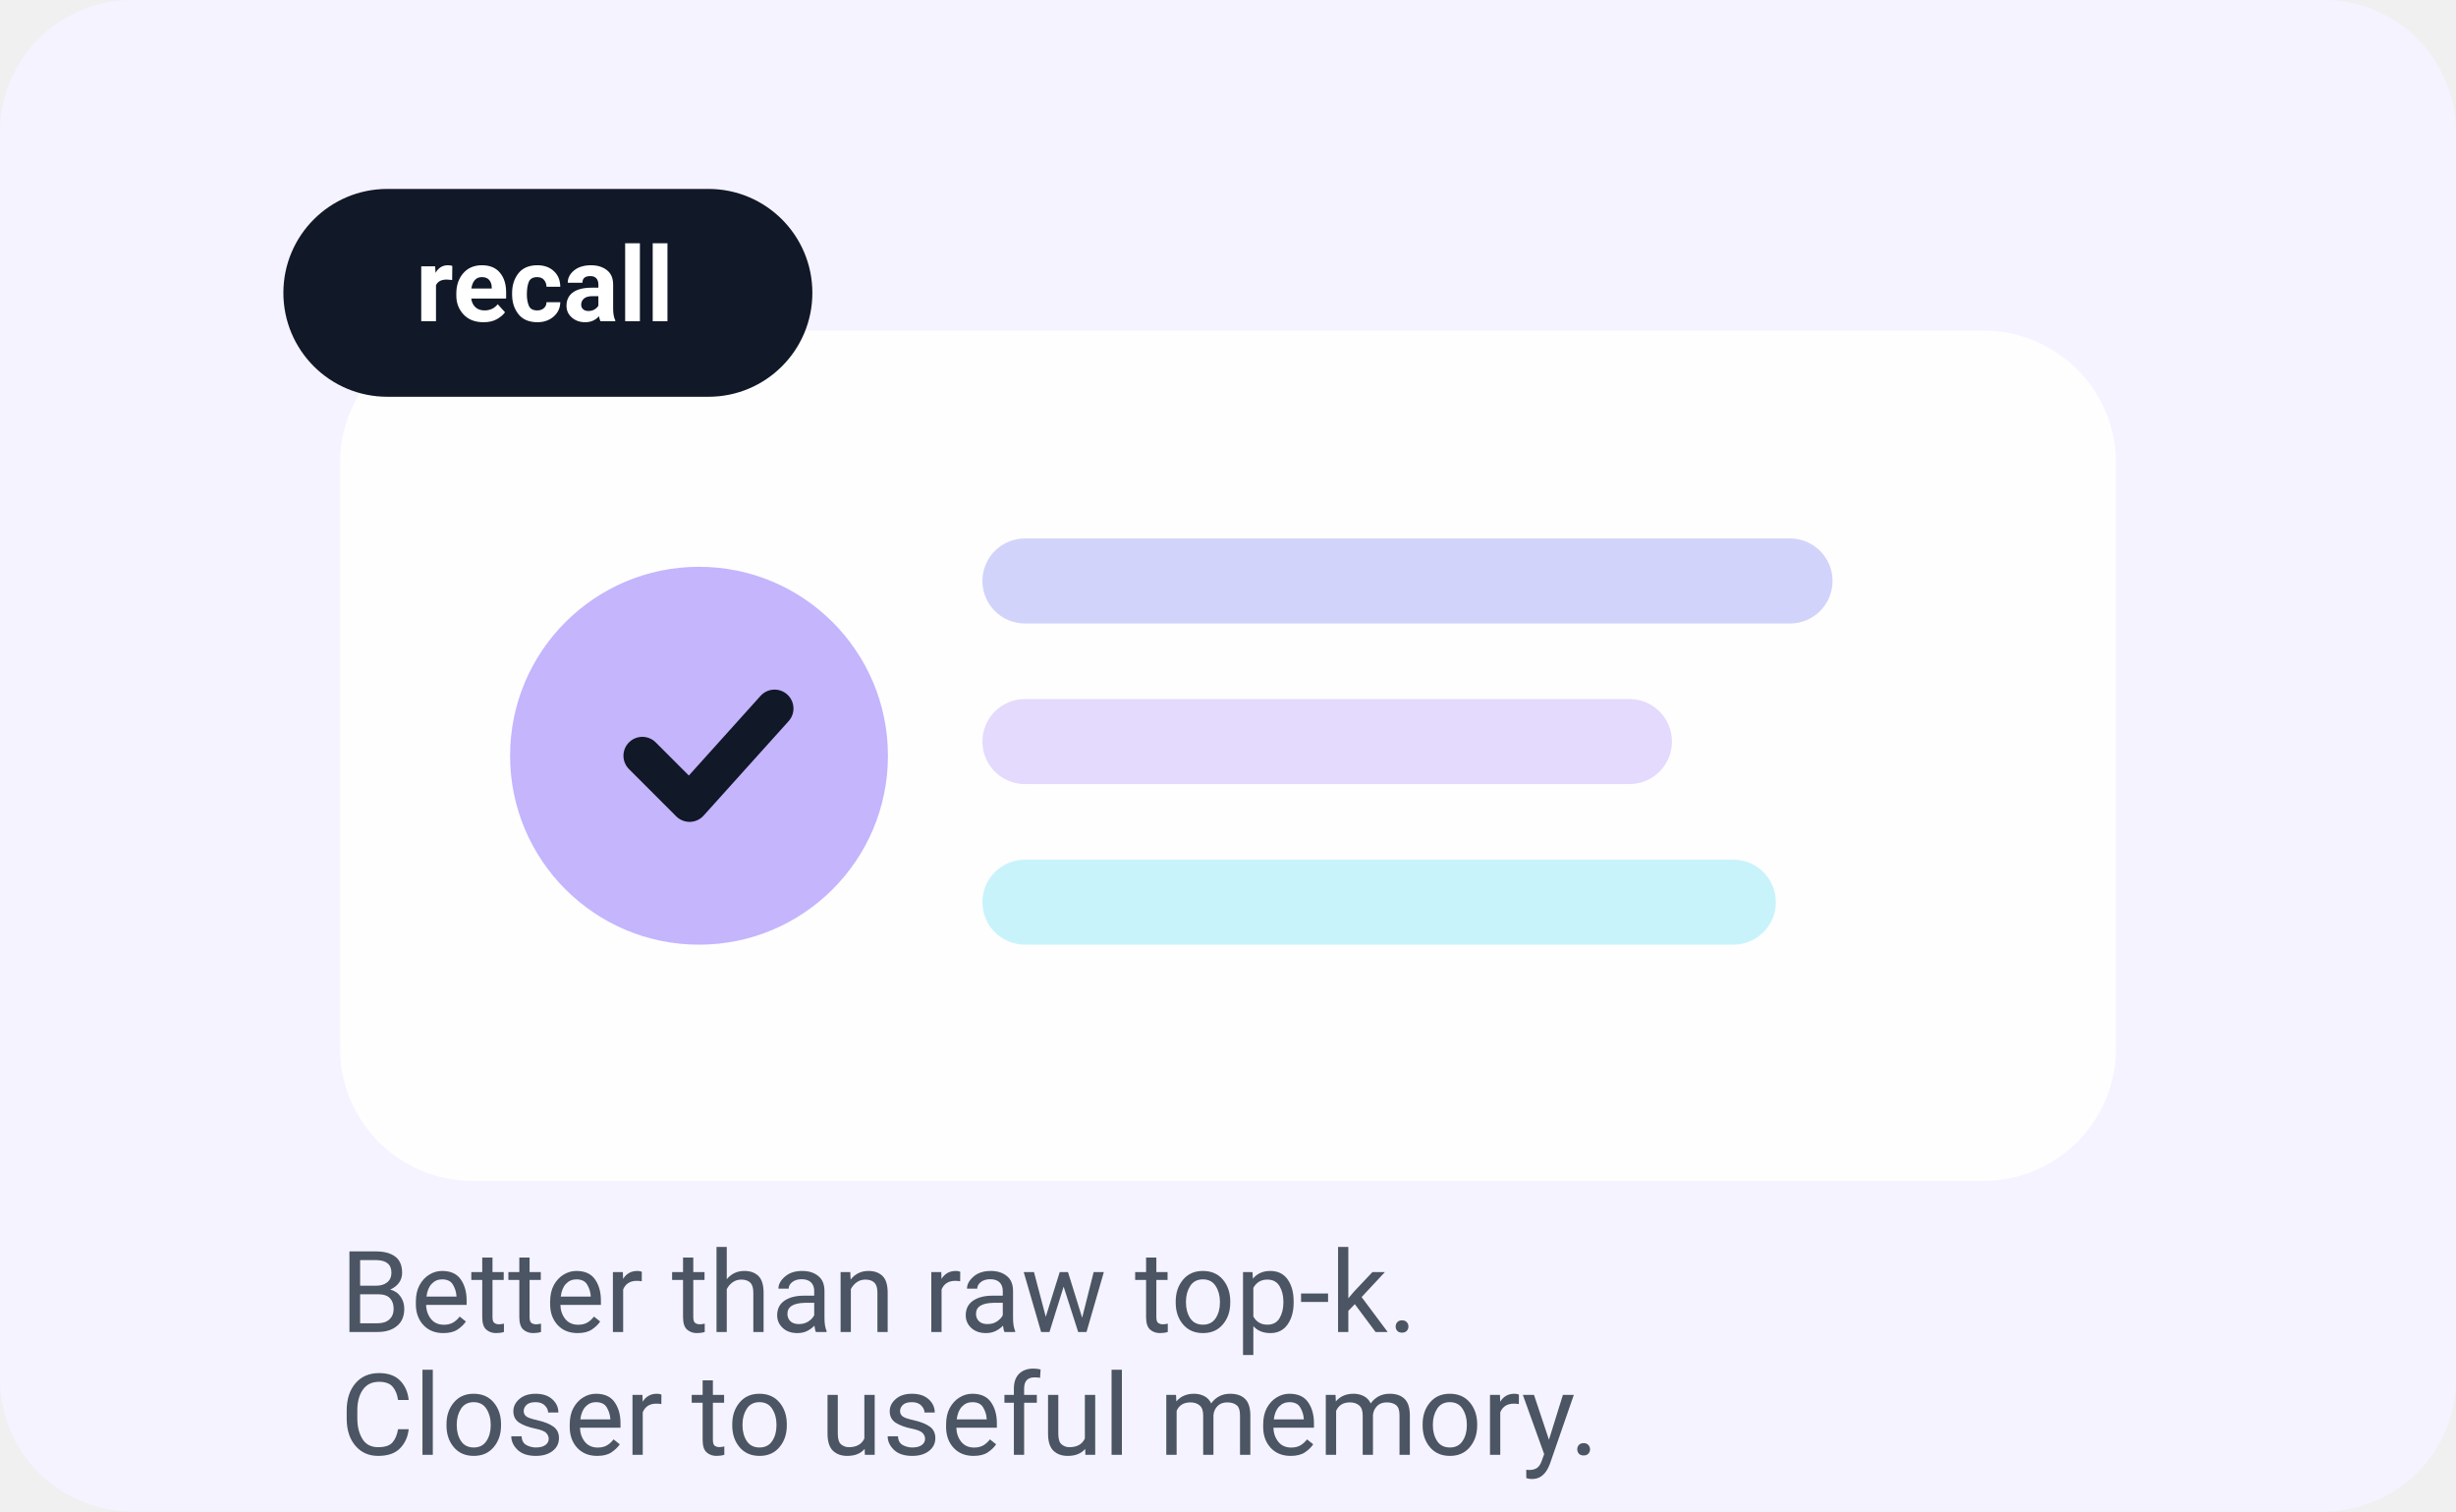
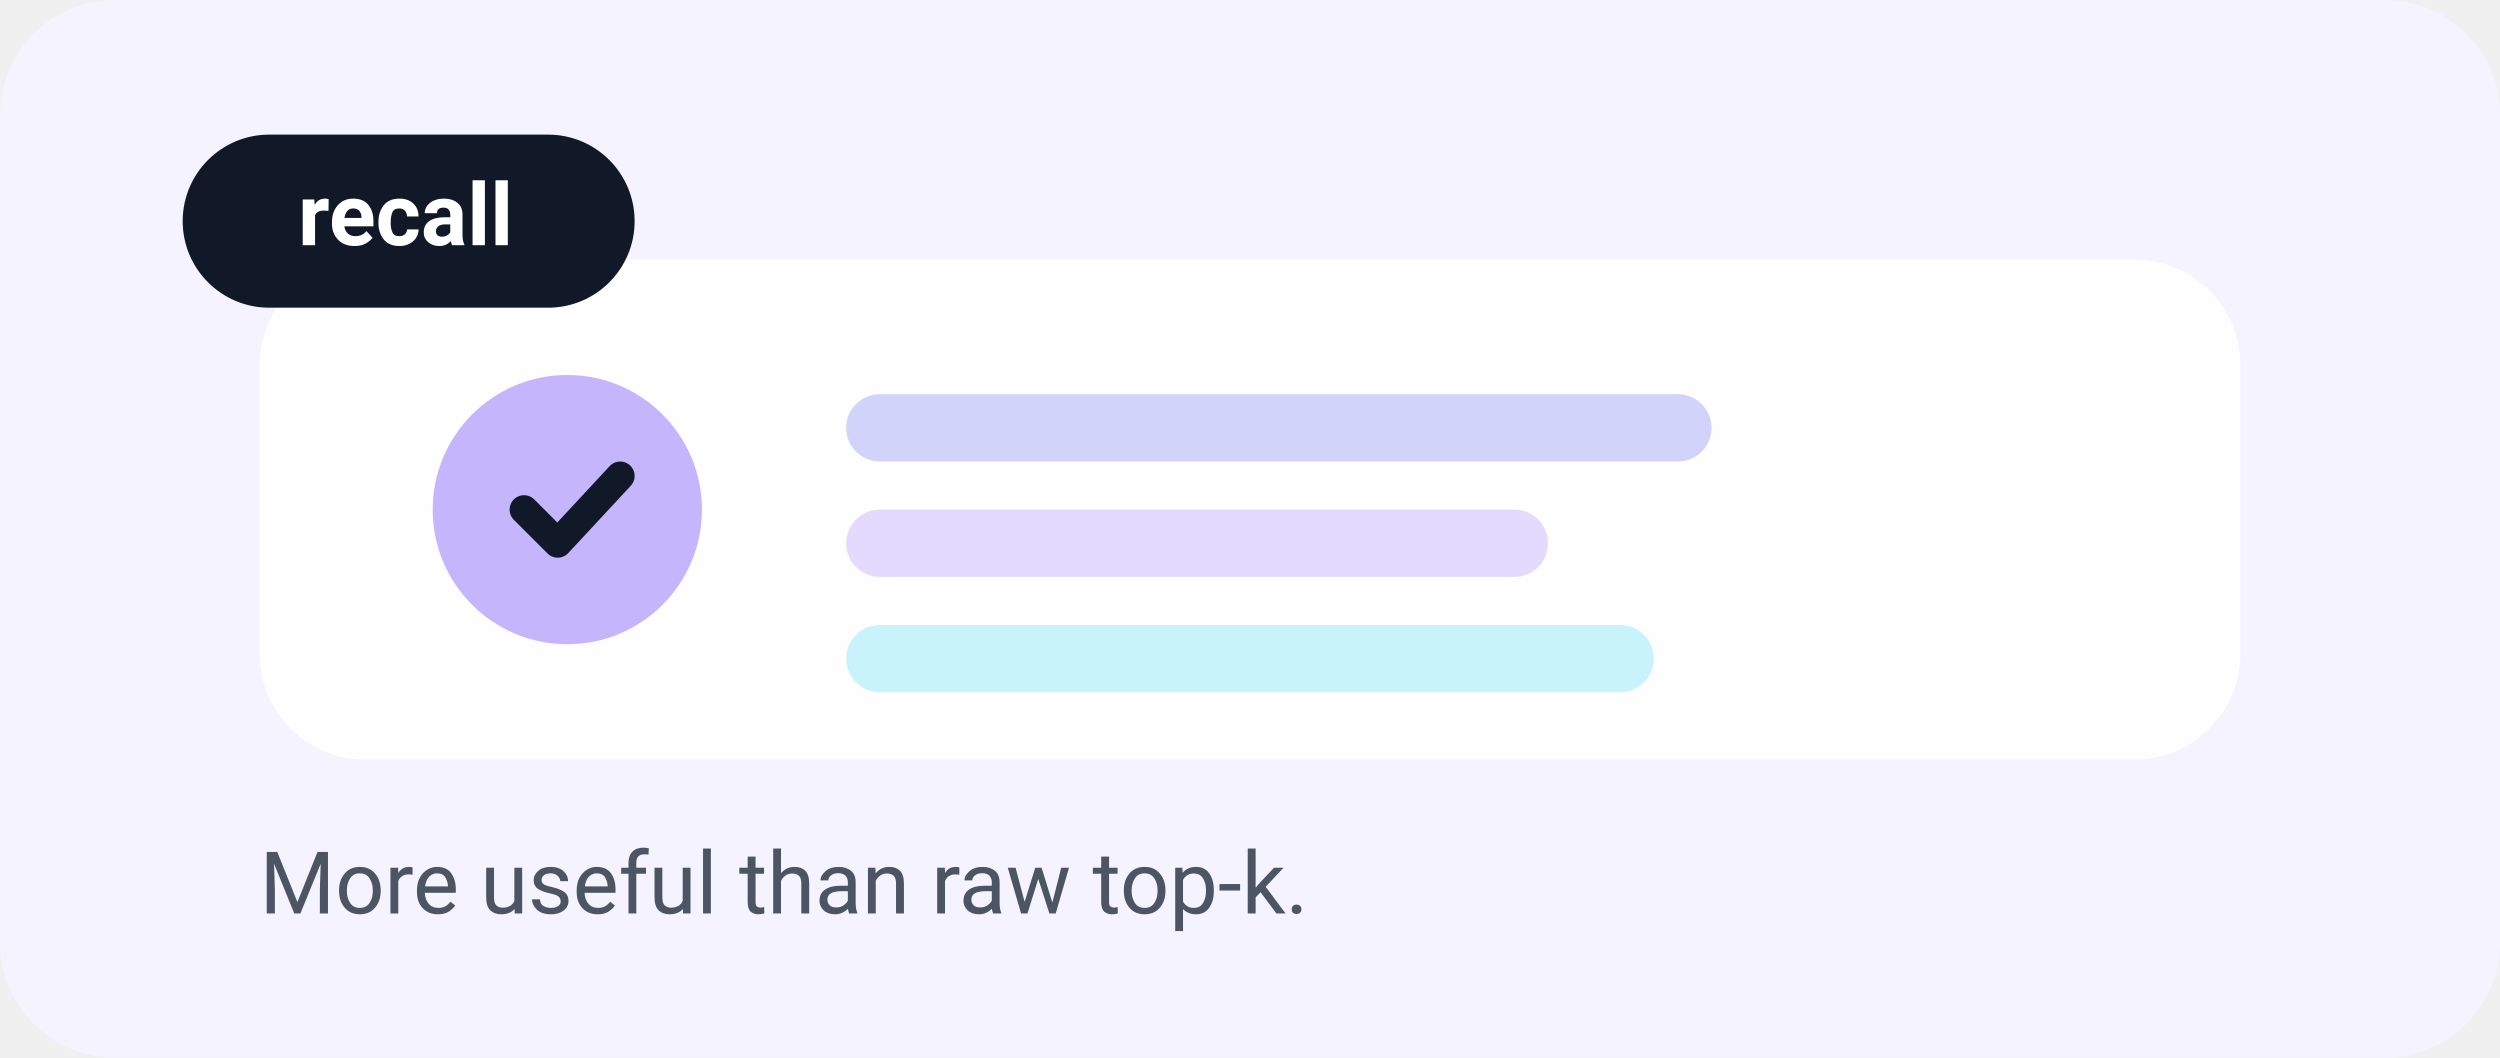
- <svg xmlns="http://www.w3.org/2000/svg" width="520" height="320" viewBox="0 0 520 320" fill="none">
-   <rect width="520" height="320" rx="28" fill="#F5F3FF" />
-   <rect x="72" y="70" width="376" height="180" rx="28" fill="white" fill-opacity="0.88" />
-   <circle cx="148" cy="160" r="40" fill="#C4B5FD" />
-   <path d="M136 160L146 170L164 150" stroke="#111827" stroke-width="8" stroke-linecap="round" stroke-linejoin="round" />
-   <rect x="208" y="114" width="180" height="18" rx="9" fill="#6366F1" fill-opacity="0.28" />
-   <rect x="208" y="148" width="146" height="18" rx="9" fill="#8B5CF6" fill-opacity="0.22" />
-   <rect x="208" y="182" width="168" height="18" rx="9" fill="#22D3EE" fill-opacity="0.24" />
-   <rect x="60" y="40" width="112" height="44" rx="22" fill="#111827" />
-   <text x="88" y="68" fill="white" font-size="22" font-family="ui-sans-serif, system-ui, -apple-system, Segoe UI, Roboto, Helvetica, Arial" font-weight="700">recall</text>
-   <text x="72" y="282" fill="#4B5563" font-size="24" font-family="ui-sans-serif, system-ui, -apple-system, Segoe UI, Roboto, Helvetica, Arial">Better than raw top-k.</text>
-   <text x="72" y="308" fill="#4B5563" font-size="24" font-family="ui-sans-serif, system-ui, -apple-system, Segoe UI, Roboto, Helvetica, Arial">Closer to useful memory.</text>
+ <svg xmlns="http://www.w3.org/2000/svg" width="520" height="220" viewBox="0 0 520 220" fill="none">
+   <rect width="520" height="220" rx="24" fill="#F5F3FF" />
+   <rect x="54" y="54" width="412" height="104" rx="22" fill="white" fill-opacity="0.9" />
+   <circle cx="118" cy="106" r="28" fill="#C4B5FD" />
+   <path d="M109 106L116 113L129 99" stroke="#111827" stroke-width="6" stroke-linecap="round" stroke-linejoin="round" />
+   <rect x="176" y="82" width="180" height="14" rx="7" fill="#6366F1" fill-opacity="0.28" />
+   <rect x="176" y="106" width="146" height="14" rx="7" fill="#8B5CF6" fill-opacity="0.22" />
+   <rect x="176" y="130" width="168" height="14" rx="7" fill="#22D3EE" fill-opacity="0.24" />
+   <rect x="38" y="28" width="94" height="36" rx="18" fill="#111827" />
+   <text x="62" y="51" fill="white" font-size="18" font-family="ui-sans-serif, system-ui, -apple-system, Segoe UI, Roboto, Helvetica, Arial" font-weight="700">recall</text>
+   <text x="54" y="190" fill="#4B5563" font-size="18" font-family="ui-sans-serif, system-ui, -apple-system, Segoe UI, Roboto, Helvetica, Arial">More useful than raw top-k.</text>
</svg>
